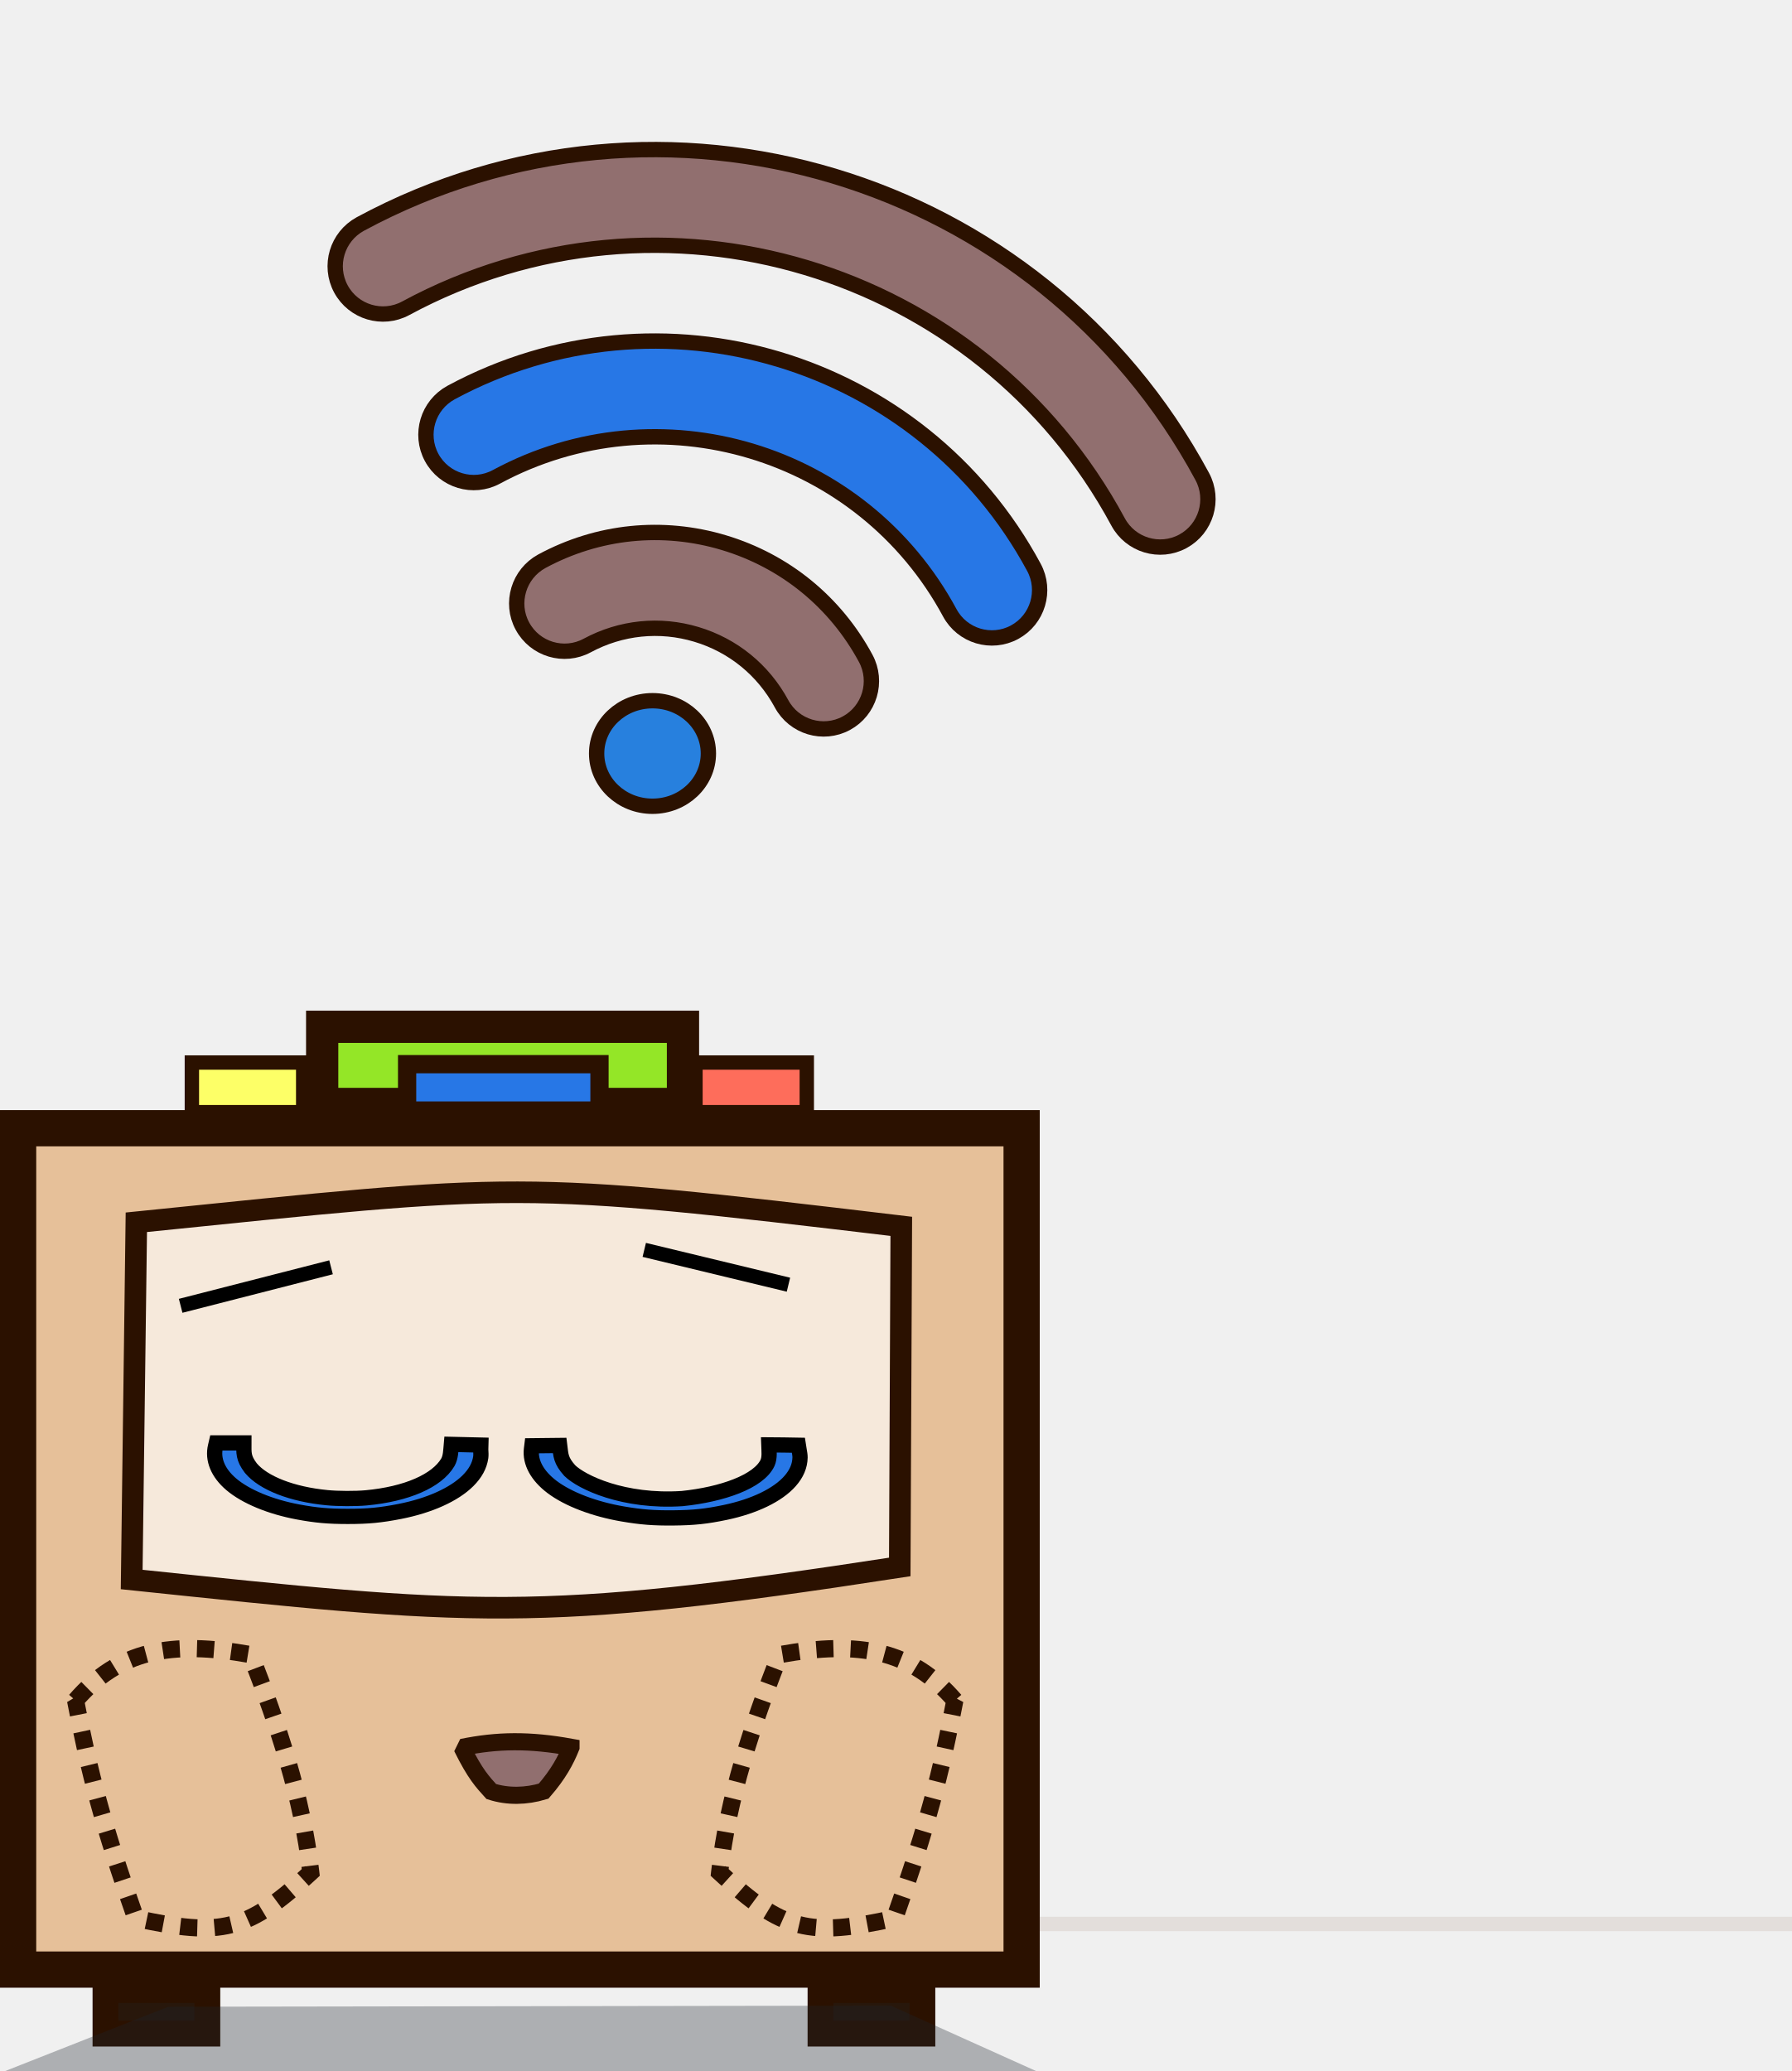
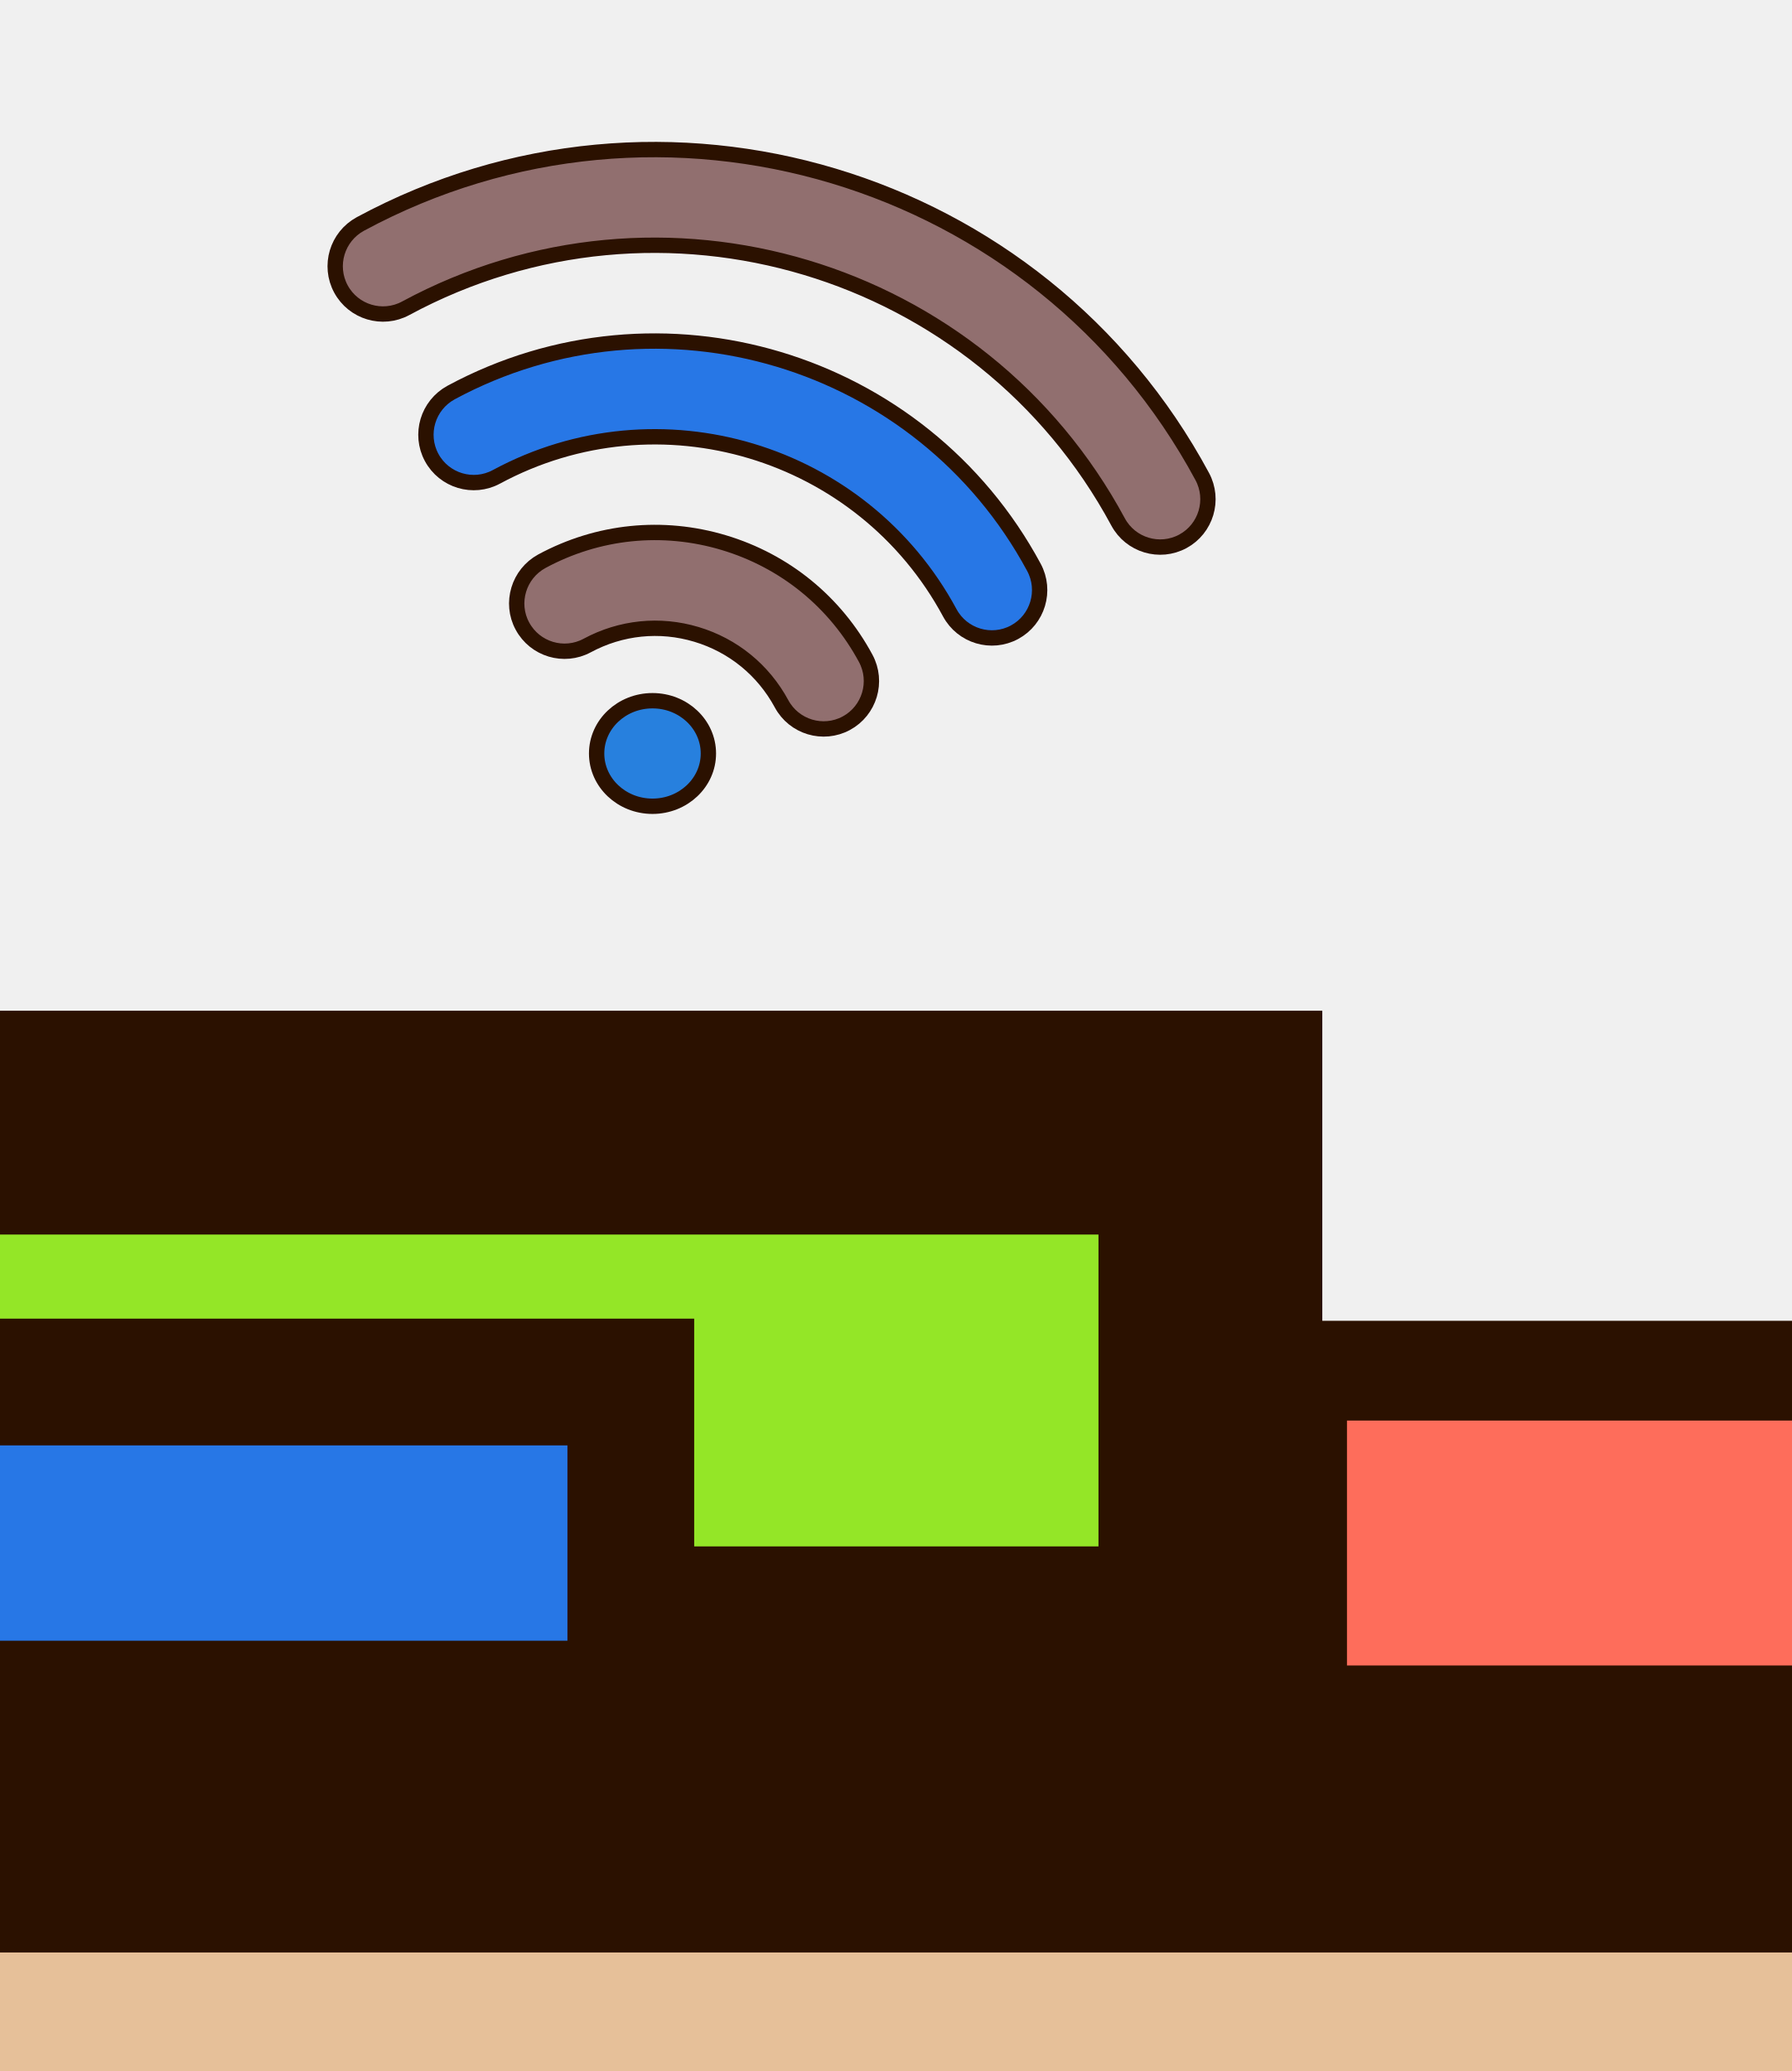
<svg xmlns="http://www.w3.org/2000/svg" xmlns:xlink="http://www.w3.org/1999/xlink" version="1.1" id="svg8202" viewBox="0 0 116.858 135.075" height="144.08" width="124.648">
  <defs id="defs8204" />
  <path style="fill:none;stroke:#e3dedb;stroke-width:0.938px;stroke-linecap:butt;stroke-linejoin:miter;stroke-opacity:1" d="M -51.357,125.486 H 121.973" id="path2011" />
  <use x="0" y="0" xlink:href="#g7368" id="use8241" transform="matrix(1.737101,0,0,1.737294,-3181.83,-870.3678)" width="100%" height="100%" style="stroke-width:1.191" />
  <use x="0" y="0" xlink:href="#g7368" id="use8241-6" transform="matrix(1.737101,0,0,1.737294,-3235.573,-897.132)" width="100%" height="100%" style="color:#000000;clip-rule:nonzero;display:inline;overflow:visible;visibility:visible;opacity:1;isolation:auto;mix-blend-mode:normal;color-interpolation:sRGB;color-interpolation-filters:linearRGB;solid-color:#000000;solid-opacity:1;fill:#000000;fill-opacity:1;fill-rule:nonzero;stroke-width:1.191;stroke-linecap:butt;stroke-linejoin:miter;stroke-miterlimit:4;stroke-dasharray:none;stroke-dashoffset:0;stroke-opacity:1;color-rendering:auto;image-rendering:auto;shape-rendering:auto;text-rendering:auto;enable-background:accumulate" />
  <use x="0" y="0" xlink:href="#g7368" id="use8241-5" transform="matrix(1.737101,0,0,1.737294,-3235.573,-897.132)" width="100%" height="100%" style="stroke-width:1.191" />
  <g transform="matrix(1.36847,0,0,1.368623,-809.3125,1536.481)" id="g13013" style="stroke:#2b1100;stroke-width:1.191" />
  <use x="0" y="0" xlink:href="#g7368" id="use8241-62" transform="matrix(1.737101,0,0,1.737294,-3094.672,-849.8059)" width="100%" height="100%" style="stroke-width:1.191" />
  <use x="0" y="0" xlink:href="#g7368" id="use8241-6-9" transform="matrix(1.737101,0,0,1.737294,-3148.416,-876.57)" width="100%" height="100%" style="color:#000000;clip-rule:nonzero;display:inline;overflow:visible;visibility:visible;opacity:1;isolation:auto;mix-blend-mode:normal;color-interpolation:sRGB;color-interpolation-filters:linearRGB;solid-color:#000000;solid-opacity:1;fill:#000000;fill-opacity:1;fill-rule:nonzero;stroke-width:1.191;stroke-linecap:butt;stroke-linejoin:miter;stroke-miterlimit:4;stroke-dasharray:none;stroke-dashoffset:0;stroke-opacity:1;color-rendering:auto;image-rendering:auto;shape-rendering:auto;text-rendering:auto;enable-background:accumulate" />
  <use x="0" y="0" xlink:href="#g7368" id="use8241-5-1" transform="matrix(1.737101,0,0,1.737294,-3148.416,-876.57)" width="100%" height="100%" style="stroke-width:1.191" />
  <use x="0" y="0" xlink:href="#g7368" id="use8241-3" transform="matrix(2.068624,0,0,2.068624,-3880.136,-1096.956)" width="100%" height="100%" />
  <use x="0" y="0" xlink:href="#g7368" id="use8241-6-5" transform="matrix(2.068624,0,0,2.068624,-3944.136,-1128.824)" width="100%" height="100%" style="color:#000000;clip-rule:nonzero;display:inline;overflow:visible;visibility:visible;opacity:1;isolation:auto;mix-blend-mode:normal;color-interpolation:sRGB;color-interpolation-filters:linearRGB;solid-color:#000000;solid-opacity:1;fill:#000000;fill-opacity:1;fill-rule:nonzero;stroke-width:1;stroke-linecap:butt;stroke-linejoin:miter;stroke-miterlimit:4;stroke-dasharray:none;stroke-dashoffset:0;stroke-opacity:1;color-rendering:auto;image-rendering:auto;shape-rendering:auto;text-rendering:auto;enable-background:accumulate" />
  <use x="0" y="0" xlink:href="#g7368" id="use8241-5-6" transform="matrix(2.068624,0,0,2.068624,-3944.136,-1128.824)" width="100%" height="100%" />
  <use x="0" y="0" xlink:href="#g7368" id="use8241-56" transform="matrix(2.068624,0,0,2.068624,-3769.853,-1123.709)" width="100%" height="100%" />
  <use x="0" y="0" xlink:href="#g7368" id="use8241-6-2" transform="matrix(2.068624,0,0,2.068624,-3833.853,-1155.578)" width="100%" height="100%" style="color:#000000;clip-rule:nonzero;display:inline;overflow:visible;visibility:visible;opacity:1;isolation:auto;mix-blend-mode:normal;color-interpolation:sRGB;color-interpolation-filters:linearRGB;solid-color:#000000;solid-opacity:1;fill:#000000;fill-opacity:1;fill-rule:nonzero;stroke-width:1;stroke-linecap:butt;stroke-linejoin:miter;stroke-miterlimit:4;stroke-dasharray:none;stroke-dashoffset:0;stroke-opacity:1;color-rendering:auto;image-rendering:auto;shape-rendering:auto;text-rendering:auto;enable-background:accumulate" />
  <use x="0" y="0" xlink:href="#g7368" id="use8241-5-9" transform="matrix(2.068624,0,0,2.068624,-3833.853,-1155.578)" width="100%" height="100%" />
-   <g id="rope">
+   <g id="rope" transform="matrix(6.941871,0,0,6.941871,-230.2633,-391.6753)">
    <rect style="fill:#e6c099;fill-opacity:1;stroke:#2b1100;stroke-width:2.363;stroke-miterlimit:1.6;stroke-dasharray:none;stroke-dashoffset:0;stroke-opacity:1" id="rect12983" width="65.446" height="54.876" x="1.181" y="73.585" />
    <path style="fill:#e6c099;fill-opacity:1;stroke:#2b1100;stroke-width:1.117;stroke-miterlimit:1.4;stroke-dasharray:1.117, 1.117;stroke-dashoffset:0;stroke-opacity:1" d="m 4.929,110.908 c 2.829,-3.27 6.181,-3.932 11.414,-2.991 1.787,4.611 3.376,9.273 3.925,14.208 -4.142,3.85 -5.839,4.226 -11.415,2.991 -2.139,-6.043 -3.028,-9.48 -3.925,-14.209 z" id="path12987" />
    <rect style="fill:#28170b;fill-opacity:1;stroke:#2b1100;stroke-width:1.681;stroke-miterlimit:1.6;stroke-dasharray:none;stroke-dashoffset:0;stroke-opacity:1" id="rect12997" width="6.647" height="2.843" x="6.877" y="129.796" />
    <g style="stroke-width:1.191" transform="matrix(0.8397375,0,0,0.8398309,-248.5825,-764.4737)" id="g11029">
      <rect y="990.013" x="321.045" height="5.993" width="28.021" id="rect12995" style="fill:#94e627;fill-opacity:1;stroke:#2b1100;stroke-width:2.504;stroke-miterlimit:1.6;stroke-dasharray:none;stroke-dashoffset:0;stroke-opacity:1" />
      <rect style="fill:#2777e6;fill-opacity:1;stroke:#2b1100;stroke-width:1.418;stroke-miterlimit:1.6;stroke-dasharray:none;stroke-dashoffset:0;stroke-opacity:1" id="rect13019" width="14.941" height="3.603" x="327.641" y="992.915" />
      <rect y="992.788" x="310.925" height="3.856" width="8.646" id="rect13021" style="fill:#fdff67;fill-opacity:1;stroke:#2b1100;stroke-width:1.116;stroke-miterlimit:1.6;stroke-dasharray:none;stroke-dashoffset:0;stroke-opacity:1" />
      <rect style="fill:#fe6d5b;fill-opacity:1;stroke:#2b1100;stroke-width:1.116;stroke-miterlimit:1.6;stroke-dasharray:none;stroke-dashoffset:0;stroke-opacity:1" id="rect13023" width="8.646" height="3.856" x="350.036" y="992.788" />
    </g>
    <path id="path10920" d="m 62.27,110.908 c -2.829,-3.27 -6.181,-3.932 -11.414,-2.991 -1.787,4.611 -3.376,9.273 -3.925,14.208 4.142,3.85 5.839,4.226 11.415,2.991 2.139,-6.043 3.028,-9.48 3.925,-14.209 z" style="fill:#e6c099;fill-opacity:1;stroke:#2b1100;stroke-width:1.117;stroke-miterlimit:1.4;stroke-dasharray:1.117, 1.117;stroke-dashoffset:0;stroke-opacity:1" />
    <path style="fill:#916f6f;fill-opacity:1;stroke:#2b1100;stroke-width:1.117;stroke-miterlimit:1.4;stroke-dasharray:none;stroke-dashoffset:0;stroke-opacity:1" d="m 37.238,113.958 c -2.711,-0.492 -4.791,-0.464 -7.112,0.01 0.873,1.775 1.365,2.268 1.913,2.879 1.072,0.344 2.268,0.322 3.413,-0.023 0.966,-1.107 1.45,-2.027 1.786,-2.863 z" id="mouth" />
    <use x="0" y="0" xlink:href="#rect12997" id="use842" transform="translate(46.63182)" width="100%" height="100%" />
    <path id="shadow" d="m 10.97,130.885 47.125,-0.073 9.464,4.262 H 0.348 Z" style="color:#000000;clip-rule:nonzero;display:inline;overflow:visible;visibility:visible;opacity:1;isolation:auto;mix-blend-mode:normal;color-interpolation:sRGB;color-interpolation-filters:linearRGB;solid-color:#000000;solid-opacity:1;fill:#1d232c;fill-opacity:0.32;fill-rule:nonzero;stroke:#2b1100;stroke-width:0.002;stroke-linecap:butt;stroke-linejoin:miter;stroke-miterlimit:12.2;stroke-dasharray:none;stroke-dashoffset:0;stroke-opacity:1;color-rendering:auto;image-rendering:auto;shape-rendering:auto;text-rendering:auto;enable-background:accumulate" />
    <g id="eyeFace">
      <g id="g1819" transform="translate(-0.4585445,-0.1224717)">
        <path style="fill:#ffffff;fill-opacity:0.646;stroke:#2b1100;stroke-width:1.406;stroke-miterlimit:1.6;stroke-dasharray:none;stroke-dashoffset:0;stroke-opacity:1" d="m 311.05,1041.141 c 25.1,-2.554 24.589,-2.755 49.887,0.265 l -0.099,22.216 c -23.84,3.681 -27.922,3.133 -50.091,0.818 z" id="path11352" transform="translate(-301.7003,-961.2989)" />
        <g id="eyebrows">
          <path style="fill:none;stroke:#000000;stroke-width:0.938px;stroke-linecap:butt;stroke-linejoin:miter;stroke-opacity:1" d="m 12.24,85.291 9.808,-2.513" id="path1460" />
          <path style="fill:none;stroke:#000000;stroke-width:0.938px;stroke-linecap:butt;stroke-linejoin:miter;stroke-opacity:1" d="m 42.475,81.643 9.403,2.27" id="path1464" />
        </g>
      </g>
      <g id="eyes" transform="translate(-301.7003,-961.2989)">
-         <path id="eyeright" d="m 315.755,1055.63 c -0.206,0.854 0.161,1.739 1.025,2.475 0.945,0.804 2.555,1.472 4.364,1.808 1.168,0.217 1.97,0.289 3.235,0.289 1.328,0 2.142,-0.078 3.401,-0.325 1.929,-0.379 3.534,-1.102 4.437,-2 0.484,-0.481 0.758,-0.984 0.836,-1.532 0.036,-0.253 -0.029,-0.765 -0.026,-0.798 -0.729,-0.022 -1.193,-0.033 -1.892,-0.045 -0.035,0.39 -0.036,0.841 -0.23,1.175 -0.713,1.208 -2.695,2.07 -5.319,2.314 -0.694,0.064 -1.842,0.061 -2.56,-0.01 -2.278,-0.22 -4.144,-0.945 -4.967,-1.929 -0.51,-0.672 -0.452,-0.997 -0.452,-1.645 l -0.9,-10e-5 h -0.9 z" style="fill:#2777e6;fill-opacity:1;stroke:#000000;stroke-width:0.994;stroke-linecap:round;stroke-linejoin:miter;stroke-miterlimit:1.6;stroke-dasharray:none;stroke-dashoffset:0;paint-order:markers fill stroke" />
-         <path style="fill:#2777e6;fill-opacity:1;stroke:#000000;stroke-width:0.994;stroke-linecap:round;stroke-linejoin:miter;stroke-miterlimit:1.6;stroke-dasharray:none;stroke-dashoffset:0;paint-order:markers fill stroke" d="m 336.36,1055.815 c -0.102,0.855 0.377,1.737 1.339,2.464 1.051,0.795 2.756,1.446 4.62,1.764 1.203,0.206 2.02,0.269 3.295,0.257 1.338,-0.013 2.149,-0.099 3.386,-0.358 1.897,-0.398 3.424,-1.136 4.223,-2.042 0.428,-0.486 0.642,-0.99 0.653,-1.539 0.004,-0.253 -0.116,-0.752 -0.122,-0.801 -0.692,-0.014 -1.223,-0.018 -1.914,-0.023 0.013,0.39 0.068,0.841 -0.086,1.177 -0.569,1.214 -2.949,2.056 -5.562,2.325 -3.835,0.253 -6.562,-1.071 -7.333,-1.824 -0.597,-0.667 -0.578,-0.992 -0.658,-1.639 l -0.907,0.01 -0.907,0.01 z" id="eyeleft" />
+         <path id="eyeright" d="m 315.755,1061.295 c -0.206,-1.777 0.161,-3.62 1.025,-5.152 0.945,-1.674 2.555,-3.063 4.364,-3.764 1.168,-0.452 1.97,-0.601 3.235,-0.601 1.328,0 2.142,0.162 3.401,0.677 1.929,0.789 3.534,2.295 4.437,4.162 0.484,1.002 0.758,2.047 0.836,3.188 0.036,0.527 -0.029,1.592 -0.026,1.661 -0.729,0.046 -1.193,0.069 -1.892,0.094 -0.035,-0.812 -0.036,-1.751 -0.23,-2.446 -0.713,-2.514 -2.695,-4.309 -5.319,-4.816 -0.694,-0.133 -1.842,-0.127 -2.56,0.021 -2.278,0.458 -4.144,1.966 -4.967,4.016 -0.51,1.399 -0.452,2.075 -0.452,3.423 l -0.9,3e-4 h -0.9 z" style="fill:#2777e6;fill-opacity:1;stroke:#000000;stroke-width:1.434;stroke-linecap:round;stroke-linejoin:miter;stroke-miterlimit:1.6;stroke-dasharray:none;stroke-dashoffset:0;paint-order:markers fill stroke" />
+         <path style="fill:#2777e6;fill-opacity:1;stroke:#000000;stroke-width:1.434;stroke-linecap:round;stroke-linejoin:miter;stroke-miterlimit:1.6;stroke-dasharray:none;stroke-dashoffset:0;paint-order:markers fill stroke" d="m 336.36,1060.911 c -0.102,-1.78 0.377,-3.615 1.339,-5.128 1.051,-1.654 2.756,-3.009 4.62,-3.672 1.203,-0.428 2.02,-0.561 3.295,-0.535 1.338,0.027 2.149,0.206 3.386,0.746 1.897,0.828 3.424,2.365 4.223,4.25 0.428,1.011 0.642,2.061 0.653,3.204 0.004,0.527 -0.116,1.565 -0.122,1.667 -0.692,0.029 -1.223,0.038 -1.914,0.048 0.013,-0.813 0.068,-1.751 -0.086,-2.449 -0.569,-2.527 -2.949,-4.28 -5.562,-4.84 -3.835,-0.527 -6.562,2.228 -7.333,3.796 -0.597,1.388 -0.578,2.064 -0.658,3.412 l -0.907,-0.021 -0.907,-0.021 z" id="eyeleft" />
      </g>
    </g>
  </g>
  <g style="fill:#916f6f;fill-opacity:1;stroke:#2b1100;stroke-width:4.396;stroke-miterlimit:4;stroke-dasharray:none;stroke-opacity:1" id="g2356" transform="matrix(-0.06526264,0.2179742,-0.2179742,-0.06526264,101.1209,-10.05941)">
-     <g style="fill:#916f6f;fill-opacity:1;stroke:#2b1100;stroke-width:4.396;stroke-miterlimit:4;stroke-dasharray:none;stroke-opacity:1" id="g2354">
- 		
- 	</g>
+     <g style="fill:#916f6f;fill-opacity:1;stroke:#2b1100;stroke-width:4.396;stroke-miterlimit:4;stroke-dasharray:none;stroke-opacity:1" id="g2354" />
  </g>
  <g style="fill:#916f6f;fill-opacity:1;stroke:#2b1100;stroke-width:4.396;stroke-miterlimit:4;stroke-dasharray:none;stroke-opacity:1" id="g2398" transform="matrix(-0.06526264,0.2179742,-0.2179742,-0.06526264,101.1209,-10.05941)">
-     <g style="fill:#916f6f;fill-opacity:1;stroke:#2b1100;stroke-width:4.396;stroke-miterlimit:4;stroke-dasharray:none;stroke-opacity:1" id="g2396">
- 		
- 	</g>
+     <g style="fill:#916f6f;fill-opacity:1;stroke:#2b1100;stroke-width:4.396;stroke-miterlimit:4;stroke-dasharray:none;stroke-opacity:1" id="g2396" />
  </g>
  <g style="fill:#916f6f;fill-opacity:1;stroke:#2b1100;stroke-width:4.396;stroke-miterlimit:4;stroke-dasharray:none;stroke-opacity:1" id="g2410" transform="matrix(-0.06526264,0.2179742,-0.2179742,-0.06526264,101.1209,-10.05941)">
-     <g style="fill:#916f6f;fill-opacity:1;stroke:#2b1100;stroke-width:4.396;stroke-miterlimit:4;stroke-dasharray:none;stroke-opacity:1" id="g2408">
- 		
- 	</g>
+     <g style="fill:#916f6f;fill-opacity:1;stroke:#2b1100;stroke-width:4.396;stroke-miterlimit:4;stroke-dasharray:none;stroke-opacity:1" id="g2408" />
  </g>
  <g style="fill:#916f6f;fill-opacity:1;stroke:#2b1100;stroke-width:4.396;stroke-miterlimit:4;stroke-dasharray:none;stroke-opacity:1" id="g2422" transform="matrix(-0.06526264,0.2179742,-0.2179742,-0.06526264,101.1209,-10.05941)">
-     <g style="fill:#916f6f;fill-opacity:1;stroke:#2b1100;stroke-width:4.396;stroke-miterlimit:4;stroke-dasharray:none;stroke-opacity:1" id="g2420">
- 		
- 	</g>
+     <g style="fill:#916f6f;fill-opacity:1;stroke:#2b1100;stroke-width:4.396;stroke-miterlimit:4;stroke-dasharray:none;stroke-opacity:1" id="g2420" />
  </g>
-   <g style="stroke-width:6.812" id="g2424" transform="matrix(0.1376223,0,0,0.1376223,-118.8837,70.81714)">
- </g>
-   <g style="stroke-width:6.812" id="g2426" transform="matrix(0.1376223,0,0,0.1376223,-118.8837,70.81714)">
- </g>
-   <g style="stroke-width:6.812" id="g2428" transform="matrix(0.1376223,0,0,0.1376223,-118.8837,70.81714)">
- </g>
-   <g style="stroke-width:6.812" id="g2430" transform="matrix(0.1376223,0,0,0.1376223,-118.8837,70.81714)">
- </g>
-   <g style="stroke-width:6.812" id="g2432" transform="matrix(0.1376223,0,0,0.1376223,-118.8837,70.81714)">
- </g>
-   <g style="stroke-width:6.812" id="g2434" transform="matrix(0.1376223,0,0,0.1376223,-118.8837,70.81714)">
- </g>
-   <g style="stroke-width:6.812" id="g2436" transform="matrix(0.1376223,0,0,0.1376223,-118.8837,70.81714)">
- </g>
-   <g style="stroke-width:6.812" id="g2438" transform="matrix(0.1376223,0,0,0.1376223,-118.8837,70.81714)">
- </g>
-   <g style="stroke-width:6.812" id="g2440" transform="matrix(0.1376223,0,0,0.1376223,-118.8837,70.81714)">
- </g>
-   <g style="stroke-width:6.812" id="g2442" transform="matrix(0.1376223,0,0,0.1376223,-118.8837,70.81714)">
- </g>
-   <g style="stroke-width:6.812" id="g2444" transform="matrix(0.1376223,0,0,0.1376223,-118.8837,70.81714)">
- </g>
-   <g style="stroke-width:6.812" id="g2446" transform="matrix(0.1376223,0,0,0.1376223,-118.8837,70.81714)">
- </g>
-   <g style="stroke-width:6.812" id="g2448" transform="matrix(0.1376223,0,0,0.1376223,-118.8837,70.81714)">
- </g>
-   <g style="stroke-width:6.812" id="g2450" transform="matrix(0.1376223,0,0,0.1376223,-118.8837,70.81714)">
- </g>
-   <g style="stroke-width:6.812" id="g2452" transform="matrix(0.1376223,0,0,0.1376223,-118.8837,70.81714)">
- </g>
+   <g style="stroke-width:6.812" id="g2424" transform="matrix(0.1376223,0,0,0.1376223,-118.8837,70.81714)" />
+   <g style="stroke-width:6.812" id="g2426" transform="matrix(0.1376223,0,0,0.1376223,-118.8837,70.81714)" />
+   <g style="stroke-width:6.812" id="g2428" transform="matrix(0.1376223,0,0,0.1376223,-118.8837,70.81714)" />
+   <g style="stroke-width:6.812" id="g2430" transform="matrix(0.1376223,0,0,0.1376223,-118.8837,70.81714)" />
+   <g style="stroke-width:6.812" id="g2432" transform="matrix(0.1376223,0,0,0.1376223,-118.8837,70.81714)" />
+   <g style="stroke-width:6.812" id="g2434" transform="matrix(0.1376223,0,0,0.1376223,-118.8837,70.81714)" />
+   <g style="stroke-width:6.812" id="g2436" transform="matrix(0.1376223,0,0,0.1376223,-118.8837,70.81714)" />
+   <g style="stroke-width:6.812" id="g2438" transform="matrix(0.1376223,0,0,0.1376223,-118.8837,70.81714)" />
+   <g style="stroke-width:6.812" id="g2440" transform="matrix(0.1376223,0,0,0.1376223,-118.8837,70.81714)" />
+   <g style="stroke-width:6.812" id="g2442" transform="matrix(0.1376223,0,0,0.1376223,-118.8837,70.81714)" />
+   <g style="stroke-width:6.812" id="g2444" transform="matrix(0.1376223,0,0,0.1376223,-118.8837,70.81714)" />
+   <g style="stroke-width:6.812" id="g2446" transform="matrix(0.1376223,0,0,0.1376223,-118.8837,70.81714)" />
+   <g style="stroke-width:6.812" id="g2448" transform="matrix(0.1376223,0,0,0.1376223,-118.8837,70.81714)" />
+   <g style="stroke-width:6.812" id="g2450" transform="matrix(0.1376223,0,0,0.1376223,-118.8837,70.81714)" />
+   <g style="stroke-width:6.812" id="g2452" transform="matrix(0.1376223,0,0,0.1376223,-118.8837,70.81714)" />
  <g id="connectingSignal" transform="matrix(1.284595,0,0,1.286671,-10.3441,-27.76019)" style="stroke-width:0.778">
    <g transform="matrix(-0.06526264,0.2179742,-0.2179742,-0.06526264,101.1209,-10.05941)" id="g2392" style="fill:#916f6f;fill-opacity:1;stroke:#2b1100;stroke-width:3.42;stroke-miterlimit:4;stroke-dasharray:none;stroke-opacity:1">
      <g id="g2390" style="fill:#916f6f;fill-opacity:1;stroke:#2b1100;stroke-width:3.42;stroke-miterlimit:4;stroke-dasharray:none;stroke-opacity:1">
        <path id="cs2" d="m 341.333,162.573 c 0,-8.555 3.328,-16.576 9.365,-22.635 4.16,-4.16 4.16,-10.923 0,-15.083 -4.16,-4.16 -10.923,-4.16 -15.083,0 -10.068,10.07 -15.615,23.468 -15.615,37.718 0,14.251 5.547,27.648 15.616,37.717 2.091,2.069 4.821,3.115 7.552,3.115 2.731,0 5.461,-1.024 7.531,-3.115 4.16,-4.16 4.16,-10.923 0,-15.083 -6.038,-6.058 -9.366,-14.079 -9.366,-22.634 z" style="fill:#916f6f;fill-opacity:1;stroke:#2b1100;stroke-width:3.42;stroke-miterlimit:4;stroke-dasharray:none;stroke-opacity:1" />
      </g>
    </g>
    <g transform="matrix(-0.06526264,0.2179742,-0.2179742,-0.06526264,101.1209,-10.05941)" id="g2404" style="fill:#916f6f;fill-opacity:1;stroke:#2b1100;stroke-width:3.42;stroke-miterlimit:4;stroke-dasharray:none;stroke-opacity:1">
      <g id="g2402" style="fill:#916f6f;fill-opacity:1;stroke:#2b1100;stroke-width:3.42;stroke-miterlimit:4;stroke-dasharray:none;stroke-opacity:1">
        <path id="cs3" d="m 320.512,109.795 c 4.16,-4.16 4.16,-10.923 0,-15.083 -4.16,-4.16 -10.923,-4.16 -15.083,0 -37.419,37.44 -37.419,98.325 0,135.765 2.091,2.069 4.821,3.115 7.552,3.115 2.731,0 5.461,-1.045 7.531,-3.115 4.16,-4.16 4.16,-10.923 0,-15.083 -29.099,-29.119 -29.099,-76.479 0,-105.599 z" style="fill:#2777e6;fill-opacity:1;stroke:#2b1100;stroke-width:3.42;stroke-miterlimit:4;stroke-dasharray:none;stroke-opacity:1" />
      </g>
    </g>
    <g transform="matrix(-0.06526264,0.2179742,-0.2179742,-0.06526264,101.1209,-10.05941)" id="g2416" style="fill:#916f6f;fill-opacity:1;stroke:#2b1100;stroke-width:3.42;stroke-miterlimit:4;stroke-dasharray:none;stroke-opacity:1">
      <g id="g2414" style="fill:#916f6f;fill-opacity:1;stroke:#2b1100;stroke-width:3.42;stroke-miterlimit:4;stroke-dasharray:none;stroke-opacity:1">
        <path id="cs4" d="m 290.347,79.629 c 4.16,-4.16 4.16,-10.923 0,-15.083 -4.16,-4.16 -10.923,-4.16 -15.083,0 -54.059,54.059 -54.059,142.037 0,196.096 2.091,2.069 4.821,3.115 7.552,3.115 2.731,0 5.461,-1.045 7.531,-3.115 4.16,-4.16 4.16,-10.923 0,-15.083 -45.76,-45.738 -45.76,-120.17 0,-165.93 z" style="fill:#916f6f;fill-opacity:1;stroke:#2b1100;stroke-width:3.42;stroke-miterlimit:4;stroke-dasharray:none;stroke-opacity:1" />
      </g>
    </g>
    <path style="opacity:1;vector-effect:none;fill:#2780de;fill-opacity:1;stroke:#2b1100;stroke-width:0.778;stroke-linecap:butt;stroke-linejoin:miter;stroke-miterlimit:4;stroke-dasharray:none;stroke-dashoffset:0;stroke-opacity:1;paint-order:markers fill stroke" d="m 44.016,59.77 a 2.837,2.675 0 0 1 -2.837,2.675 2.837,2.675 0 0 1 -2.837,-2.675 2.837,2.675 0 0 1 2.837,-2.675 2.837,2.675 0 0 1 2.837,2.675 z" id="cs1" />
  </g>
</svg>
